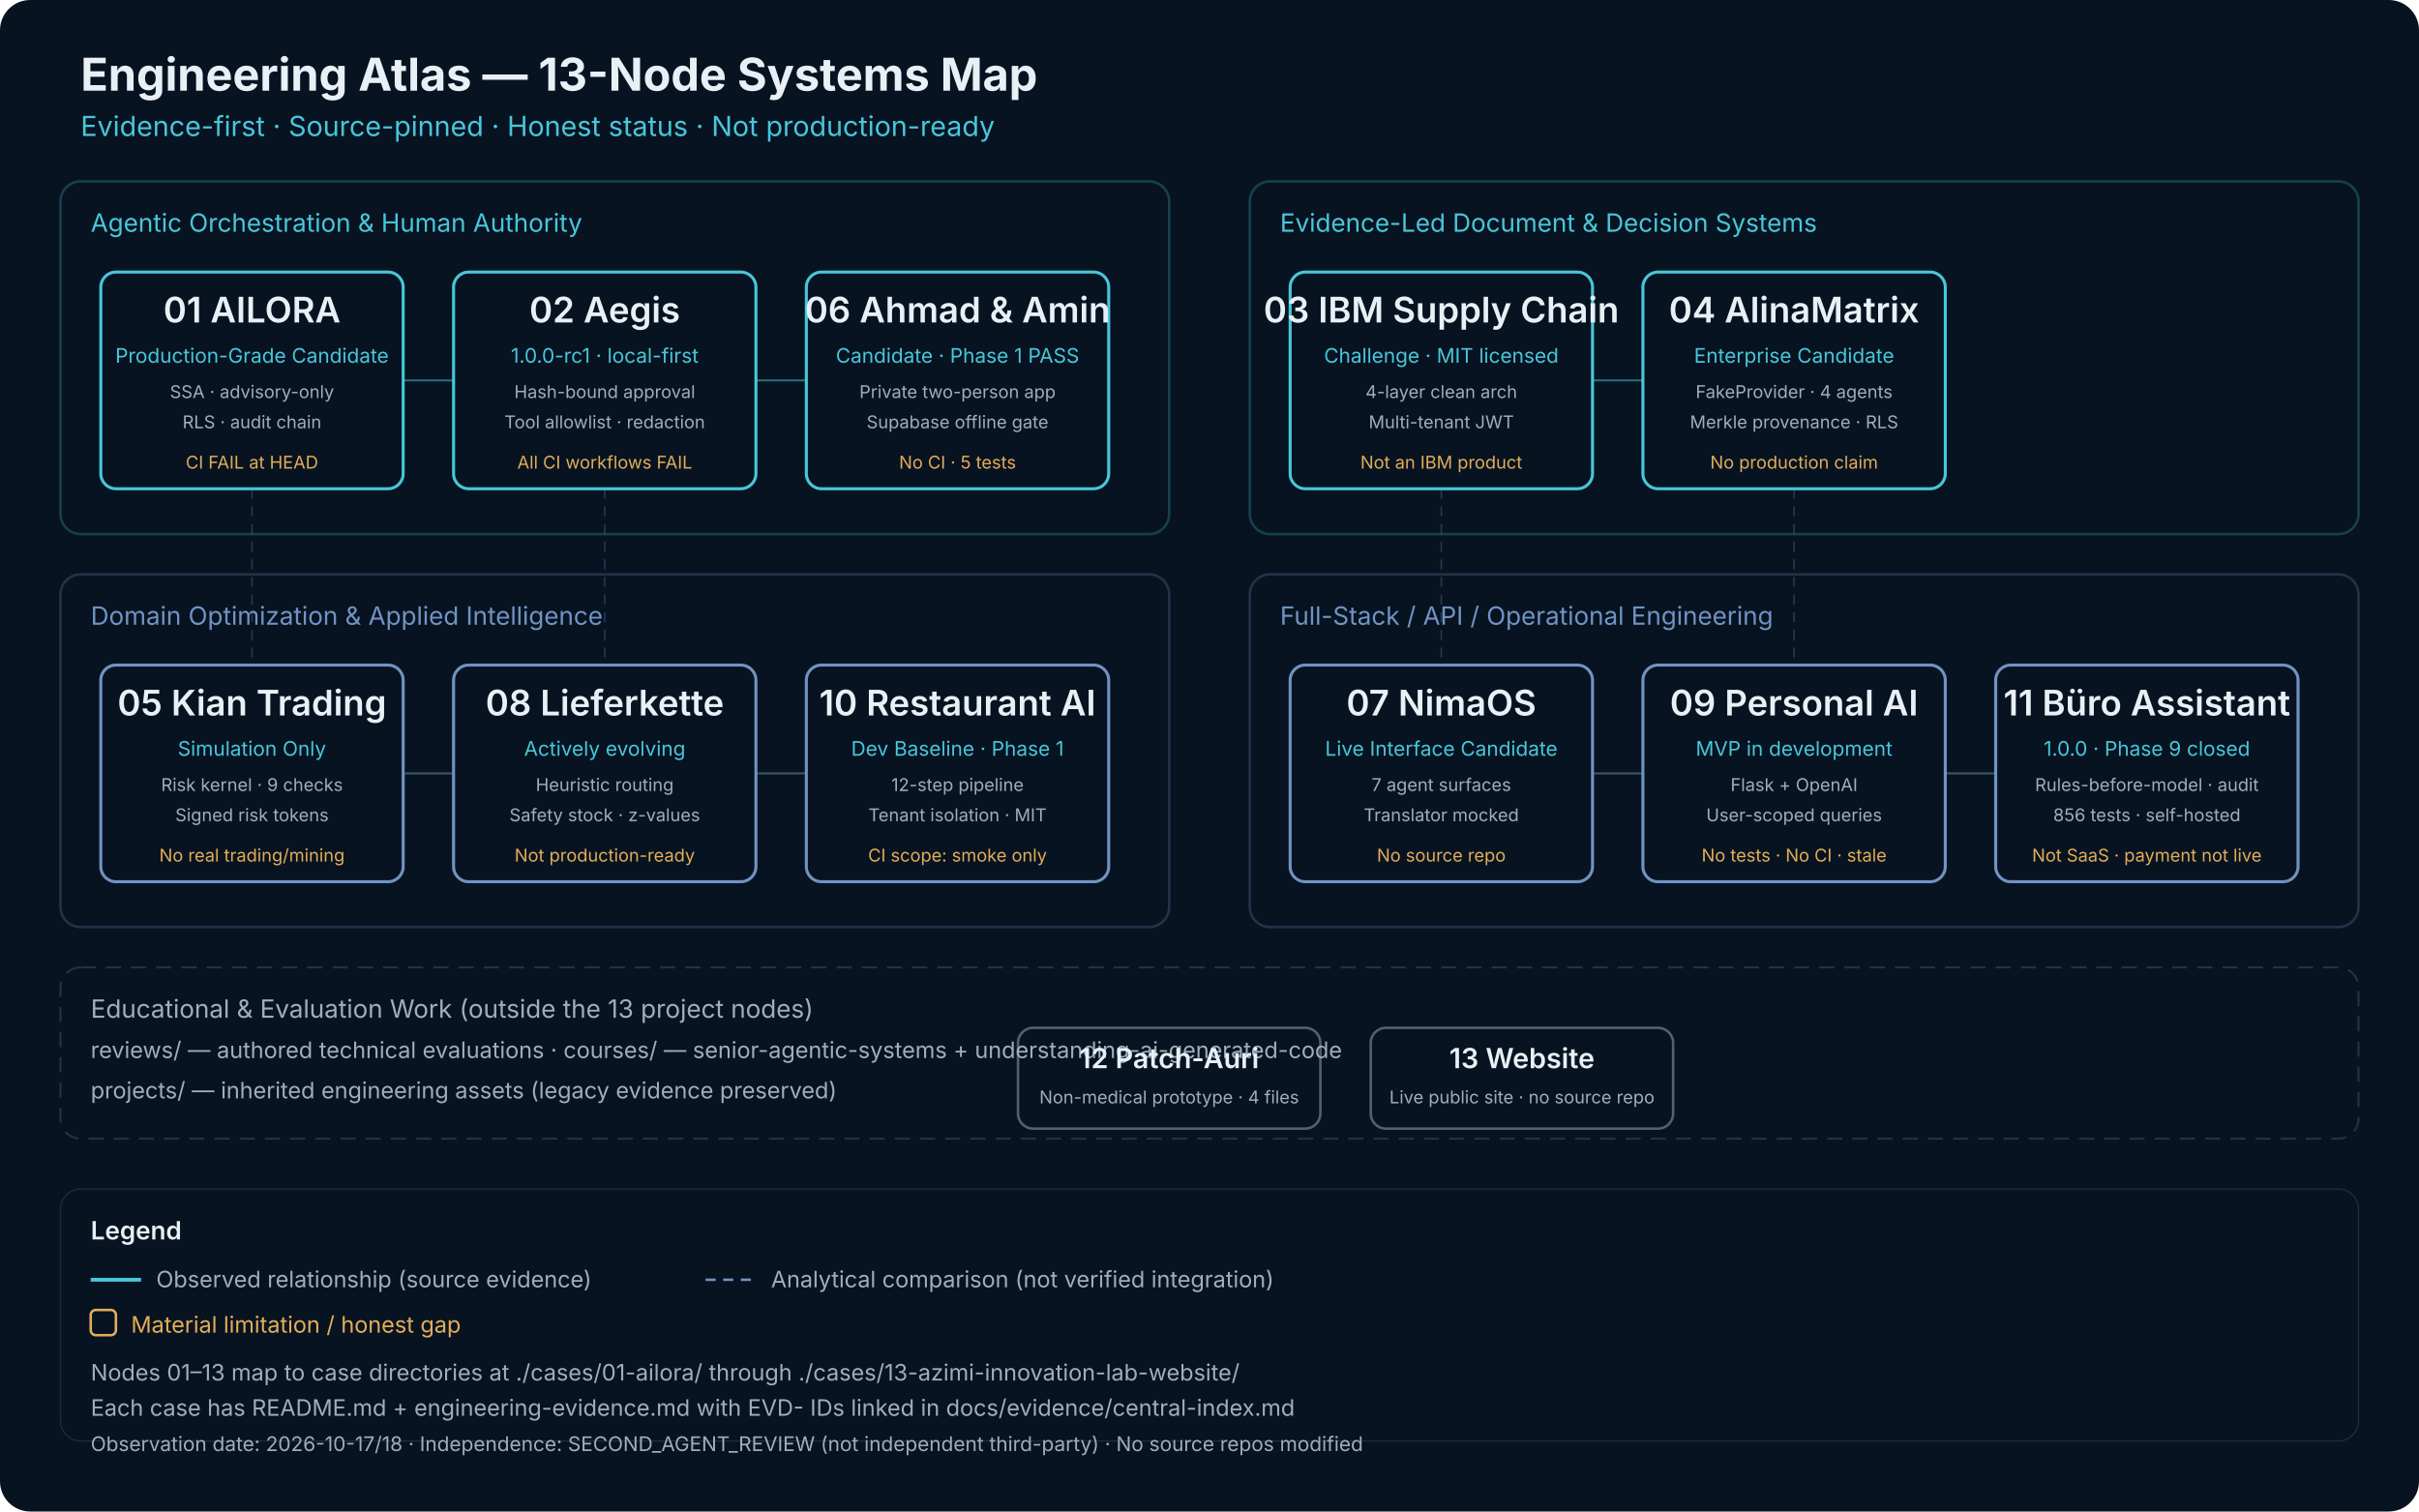
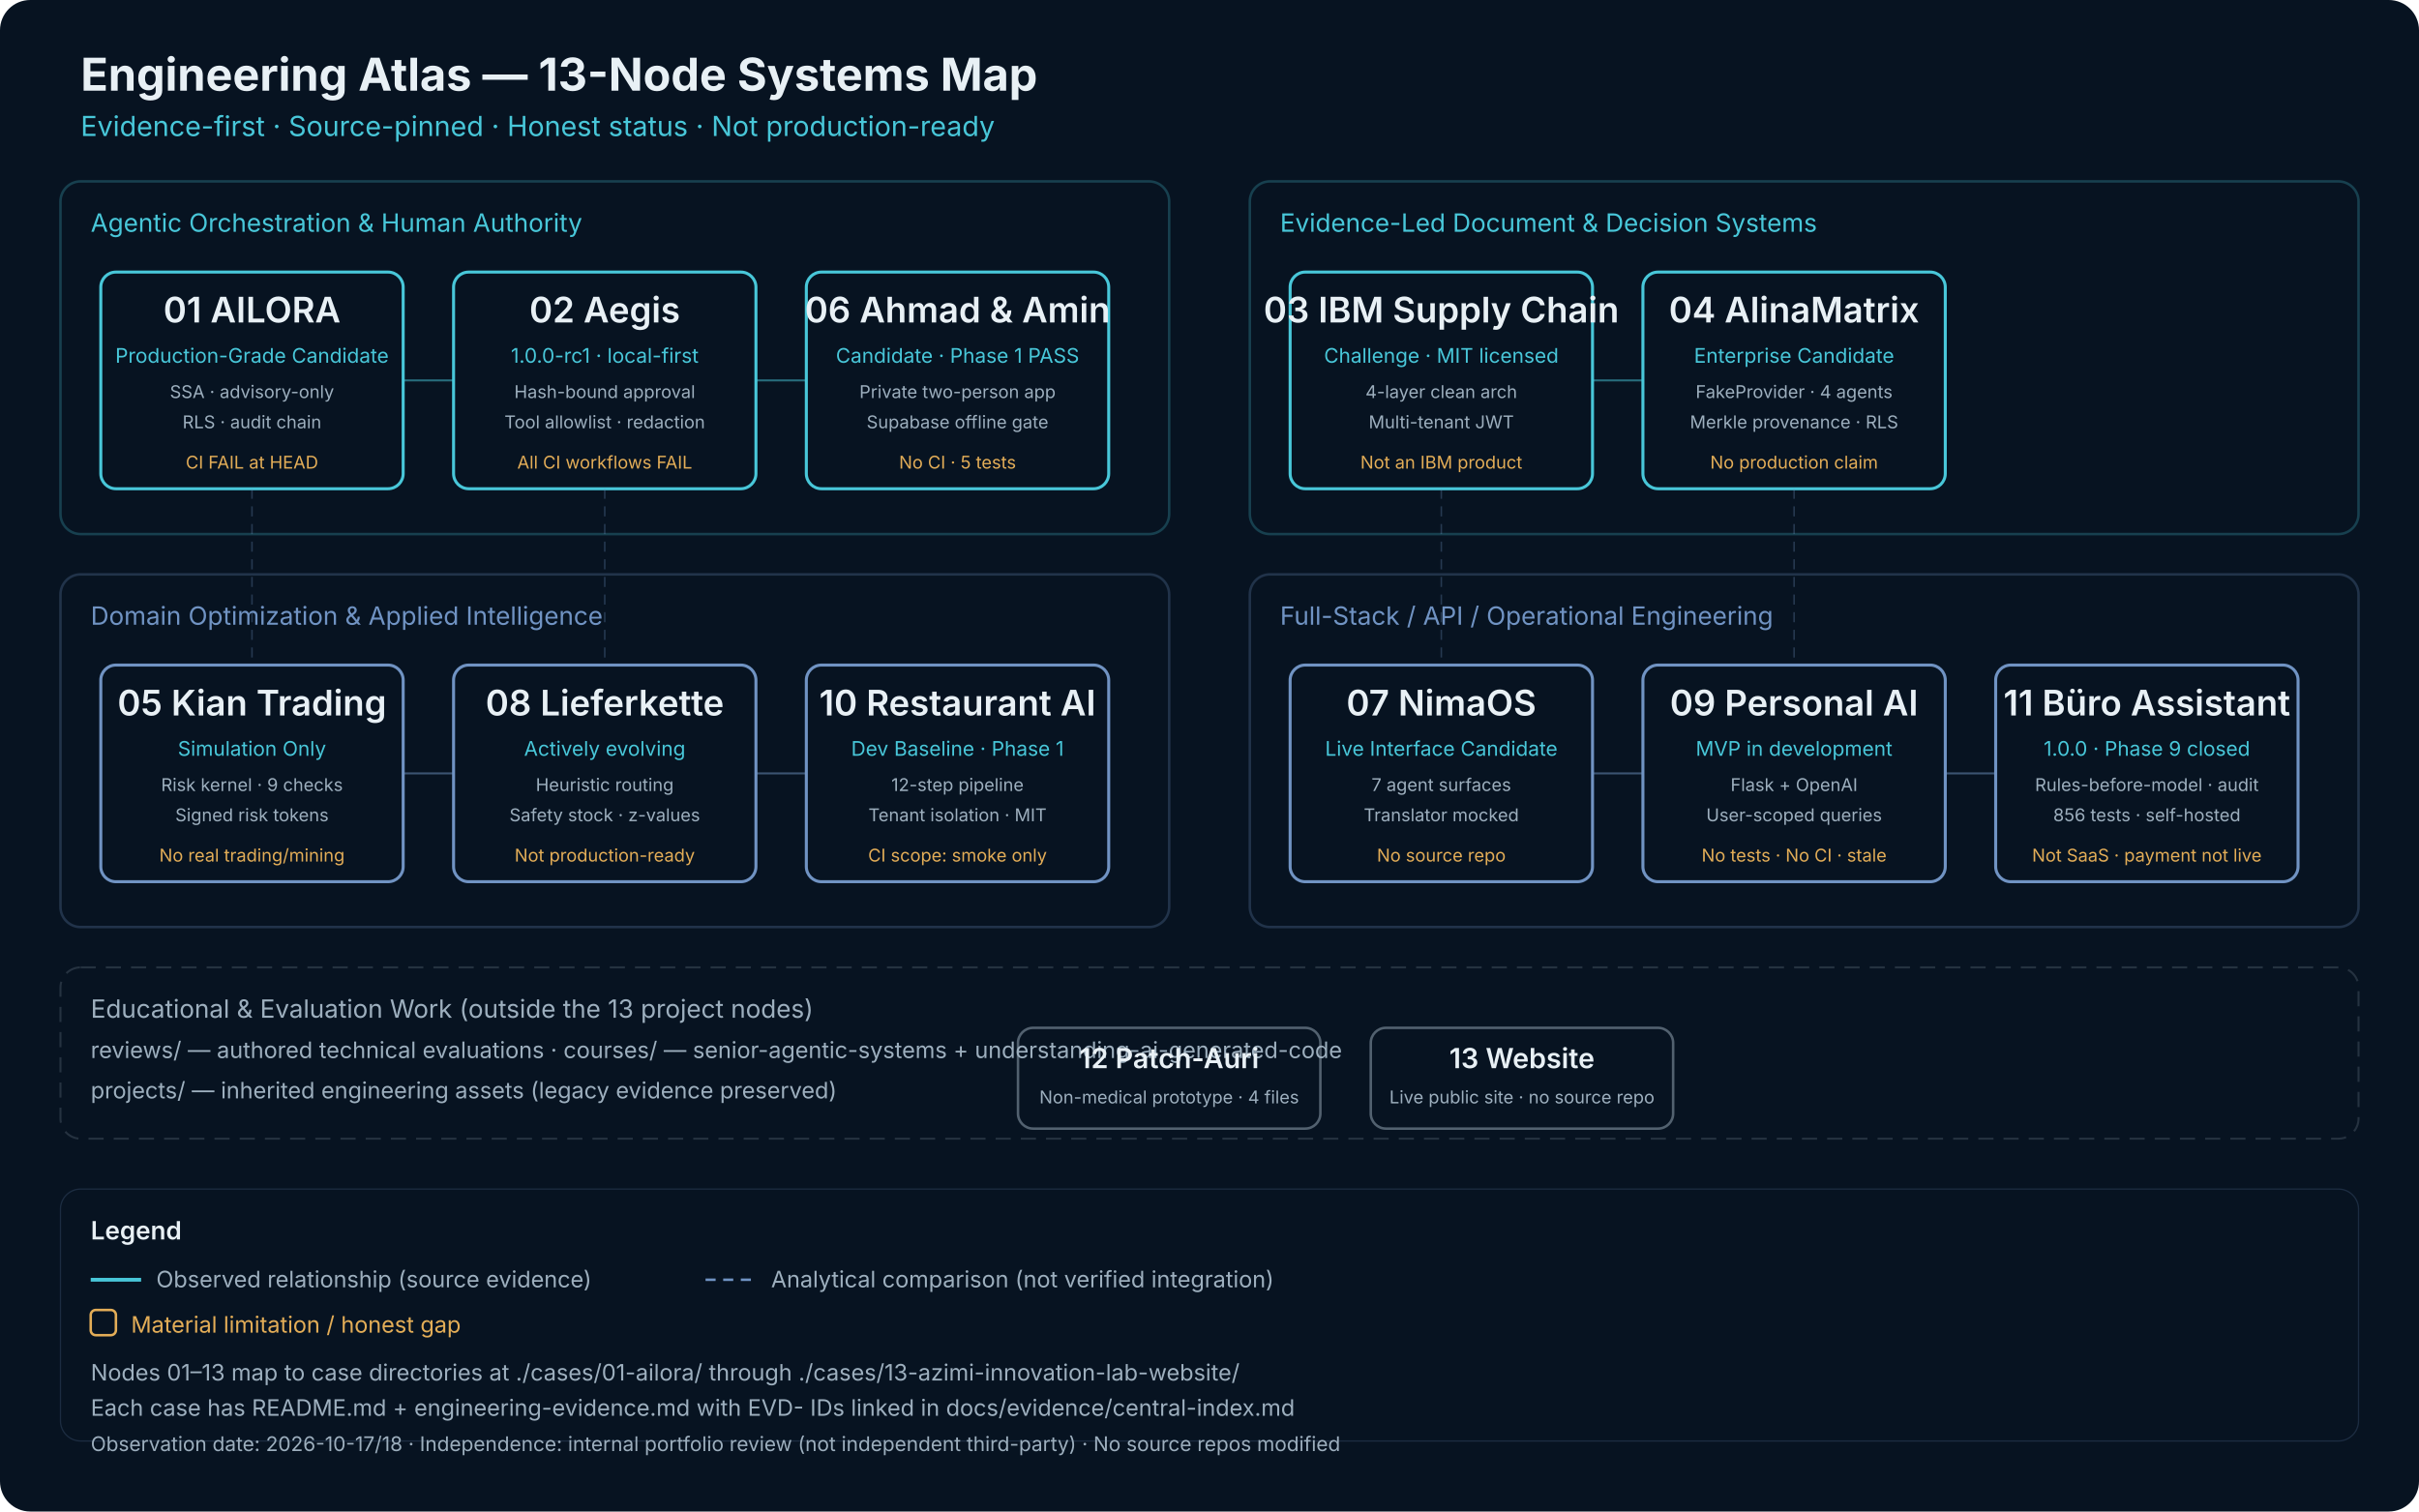
<svg xmlns="http://www.w3.org/2000/svg" viewBox="0 0 960 600" width="960" height="600" role="img" aria-labelledby="atlas-title atlas-desc">
  <style>
    @media (prefers-reduced-motion: reduce) { * { animation: none !important; } }
  </style>
  <rect width="960" height="600" fill="#071321" rx="12" />
  <text x="32" y="36" font-family="-apple-system, system-ui, sans-serif" font-size="18" font-weight="700" fill="#E8F0F5" text-rendering="geometricPrecision">Engineering Atlas — 13-Node Systems Map</text>
  <text x="32" y="54" font-family="-apple-system, system-ui, sans-serif" font-size="11" fill="#48C7D9" text-rendering="geometricPrecision">Evidence-first · Source-pinned · Honest status · Not production-ready</text>
  <rect x="24" y="72" width="440" height="140" fill="none" stroke="#48C7D9" stroke-width="1" opacity="0.25" rx="8" />
  <text x="36" y="92" font-family="-apple-system, system-ui, sans-serif" font-size="10" fill="#48C7D9" text-rendering="geometricPrecision">Agentic Orchestration &amp; Human Authority</text>
  <rect x="496" y="72" width="440" height="140" fill="none" stroke="#48C7D9" stroke-width="1" opacity="0.25" rx="8" />
  <text x="508" y="92" font-family="-apple-system, system-ui, sans-serif" font-size="10" fill="#48C7D9" text-rendering="geometricPrecision">Evidence-Led Document &amp; Decision Systems</text>
  <rect x="24" y="228" width="440" height="140" fill="none" stroke="#7093C3" stroke-width="1" opacity="0.25" rx="8" />
  <text x="36" y="248" font-family="-apple-system, system-ui, sans-serif" font-size="10" fill="#7093C3" text-rendering="geometricPrecision">Domain Optimization &amp; Applied Intelligence</text>
  <rect x="496" y="228" width="440" height="140" fill="none" stroke="#7093C3" stroke-width="1" opacity="0.25" rx="8" />
  <text x="508" y="248" font-family="-apple-system, system-ui, sans-serif" font-size="10" fill="#7093C3" text-rendering="geometricPrecision">Full-Stack / API / Operational Engineering</text>
  <rect x="24" y="384" width="912" height="68" fill="none" stroke="#9DAFBE" stroke-width="0.8" opacity="0.2" stroke-dasharray="6 4" rx="8" />
  <text x="36" y="404" font-family="-apple-system, system-ui, sans-serif" font-size="10" fill="#9DAFBE" text-rendering="geometricPrecision">Educational &amp; Evaluation Work (outside the 13 project nodes)</text>
  <text x="36" y="420" font-family="-apple-system, system-ui, sans-serif" font-size="9" fill="#9DAFBE" text-rendering="geometricPrecision">reviews/ — authored technical evaluations · courses/ — senior-agentic-systems + understanding-ai-generated-code</text>
  <text x="36" y="436" font-family="-apple-system, system-ui, sans-serif" font-size="9" fill="#9DAFBE" text-rendering="geometricPrecision">projects/ — inherited engineering assets (legacy evidence preserved)</text>
  <rect x="40" y="108" width="120" height="86" fill="none" stroke="#48C7D9" stroke-width="1.2" rx="6" />
  <text x="100" y="128" font-family="-apple-system, system-ui, sans-serif" font-size="14" font-weight="600" fill="#E8F0F5" text-anchor="middle" text-rendering="geometricPrecision">01 AILORA</text>
  <text x="100" y="144" font-family="-apple-system, system-ui, sans-serif" font-size="8" fill="#48C7D9" text-anchor="middle" text-rendering="geometricPrecision">Production-Grade Candidate</text>
  <text x="100" y="158" font-family="-apple-system, system-ui, sans-serif" font-size="7" fill="#9DAFBE" text-anchor="middle" text-rendering="geometricPrecision">SSA · advisory-only</text>
  <text x="100" y="170" font-family="-apple-system, system-ui, sans-serif" font-size="7" fill="#9DAFBE" text-anchor="middle" text-rendering="geometricPrecision">RLS · audit chain</text>
  <text x="100" y="186" font-family="-apple-system, system-ui, sans-serif" font-size="7" fill="#E3AD57" text-anchor="middle" text-rendering="geometricPrecision">CI FAIL at HEAD</text>
  <rect x="180" y="108" width="120" height="86" fill="none" stroke="#48C7D9" stroke-width="1.2" rx="6" />
  <text x="240" y="128" font-family="-apple-system, system-ui, sans-serif" font-size="14" font-weight="600" fill="#E8F0F5" text-anchor="middle" text-rendering="geometricPrecision">02 Aegis</text>
  <text x="240" y="144" font-family="-apple-system, system-ui, sans-serif" font-size="8" fill="#48C7D9" text-anchor="middle" text-rendering="geometricPrecision">1.0.0-rc1 · local-first</text>
  <text x="240" y="158" font-family="-apple-system, system-ui, sans-serif" font-size="7" fill="#9DAFBE" text-anchor="middle" text-rendering="geometricPrecision">Hash-bound approval</text>
  <text x="240" y="170" font-family="-apple-system, system-ui, sans-serif" font-size="7" fill="#9DAFBE" text-anchor="middle" text-rendering="geometricPrecision">Tool allowlist · redaction</text>
  <text x="240" y="186" font-family="-apple-system, system-ui, sans-serif" font-size="7" fill="#E3AD57" text-anchor="middle" text-rendering="geometricPrecision">All CI workflows FAIL</text>
  <rect x="320" y="108" width="120" height="86" fill="none" stroke="#48C7D9" stroke-width="1.2" rx="6" />
  <text x="380" y="128" font-family="-apple-system, system-ui, sans-serif" font-size="14" font-weight="600" fill="#E8F0F5" text-anchor="middle" text-rendering="geometricPrecision">06 Ahmad &amp; Amin</text>
  <text x="380" y="144" font-family="-apple-system, system-ui, sans-serif" font-size="8" fill="#48C7D9" text-anchor="middle" text-rendering="geometricPrecision">Candidate · Phase 1 PASS</text>
  <text x="380" y="158" font-family="-apple-system, system-ui, sans-serif" font-size="7" fill="#9DAFBE" text-anchor="middle" text-rendering="geometricPrecision">Private two-person app</text>
  <text x="380" y="170" font-family="-apple-system, system-ui, sans-serif" font-size="7" fill="#9DAFBE" text-anchor="middle" text-rendering="geometricPrecision">Supabase offline gate</text>
  <text x="380" y="186" font-family="-apple-system, system-ui, sans-serif" font-size="7" fill="#E3AD57" text-anchor="middle" text-rendering="geometricPrecision">No CI · 5 tests</text>
  <rect x="512" y="108" width="120" height="86" fill="none" stroke="#48C7D9" stroke-width="1.2" rx="6" />
  <text x="572" y="128" font-family="-apple-system, system-ui, sans-serif" font-size="14" font-weight="600" fill="#E8F0F5" text-anchor="middle" text-rendering="geometricPrecision">03 IBM Supply Chain</text>
  <text x="572" y="144" font-family="-apple-system, system-ui, sans-serif" font-size="8" fill="#48C7D9" text-anchor="middle" text-rendering="geometricPrecision">Challenge · MIT licensed</text>
  <text x="572" y="158" font-family="-apple-system, system-ui, sans-serif" font-size="7" fill="#9DAFBE" text-anchor="middle" text-rendering="geometricPrecision">4-layer clean arch</text>
  <text x="572" y="170" font-family="-apple-system, system-ui, sans-serif" font-size="7" fill="#9DAFBE" text-anchor="middle" text-rendering="geometricPrecision">Multi-tenant JWT</text>
  <text x="572" y="186" font-family="-apple-system, system-ui, sans-serif" font-size="7" fill="#E3AD57" text-anchor="middle" text-rendering="geometricPrecision">Not an IBM product</text>
  <rect x="652" y="108" width="120" height="86" fill="none" stroke="#48C7D9" stroke-width="1.2" rx="6" />
  <text x="712" y="128" font-family="-apple-system, system-ui, sans-serif" font-size="14" font-weight="600" fill="#E8F0F5" text-anchor="middle" text-rendering="geometricPrecision">04 AlinaMatrix</text>
  <text x="712" y="144" font-family="-apple-system, system-ui, sans-serif" font-size="8" fill="#48C7D9" text-anchor="middle" text-rendering="geometricPrecision">Enterprise Candidate</text>
  <text x="712" y="158" font-family="-apple-system, system-ui, sans-serif" font-size="7" fill="#9DAFBE" text-anchor="middle" text-rendering="geometricPrecision">FakeProvider · 4 agents</text>
  <text x="712" y="170" font-family="-apple-system, system-ui, sans-serif" font-size="7" fill="#9DAFBE" text-anchor="middle" text-rendering="geometricPrecision">Merkle provenance · RLS</text>
  <text x="712" y="186" font-family="-apple-system, system-ui, sans-serif" font-size="7" fill="#E3AD57" text-anchor="middle" text-rendering="geometricPrecision">No production claim</text>
  <rect x="40" y="264" width="120" height="86" fill="none" stroke="#7093C3" stroke-width="1.2" rx="6" />
  <text x="100" y="284" font-family="-apple-system, system-ui, sans-serif" font-size="14" font-weight="600" fill="#E8F0F5" text-anchor="middle" text-rendering="geometricPrecision">05 Kian Trading</text>
  <text x="100" y="300" font-family="-apple-system, system-ui, sans-serif" font-size="8" fill="#48C7D9" text-anchor="middle" text-rendering="geometricPrecision">Simulation Only</text>
  <text x="100" y="314" font-family="-apple-system, system-ui, sans-serif" font-size="7" fill="#9DAFBE" text-anchor="middle" text-rendering="geometricPrecision">Risk kernel · 9 checks</text>
  <text x="100" y="326" font-family="-apple-system, system-ui, sans-serif" font-size="7" fill="#9DAFBE" text-anchor="middle" text-rendering="geometricPrecision">Signed risk tokens</text>
  <text x="100" y="342" font-family="-apple-system, system-ui, sans-serif" font-size="7" fill="#E3AD57" text-anchor="middle" text-rendering="geometricPrecision">No real trading/mining</text>
  <rect x="180" y="264" width="120" height="86" fill="none" stroke="#7093C3" stroke-width="1.2" rx="6" />
  <text x="240" y="284" font-family="-apple-system, system-ui, sans-serif" font-size="14" font-weight="600" fill="#E8F0F5" text-anchor="middle" text-rendering="geometricPrecision">08 Lieferkette</text>
  <text x="240" y="300" font-family="-apple-system, system-ui, sans-serif" font-size="8" fill="#48C7D9" text-anchor="middle" text-rendering="geometricPrecision">Actively evolving</text>
  <text x="240" y="314" font-family="-apple-system, system-ui, sans-serif" font-size="7" fill="#9DAFBE" text-anchor="middle" text-rendering="geometricPrecision">Heuristic routing</text>
  <text x="240" y="326" font-family="-apple-system, system-ui, sans-serif" font-size="7" fill="#9DAFBE" text-anchor="middle" text-rendering="geometricPrecision">Safety stock · z-values</text>
  <text x="240" y="342" font-family="-apple-system, system-ui, sans-serif" font-size="7" fill="#E3AD57" text-anchor="middle" text-rendering="geometricPrecision">Not production-ready</text>
  <rect x="320" y="264" width="120" height="86" fill="none" stroke="#7093C3" stroke-width="1.2" rx="6" />
  <text x="380" y="284" font-family="-apple-system, system-ui, sans-serif" font-size="14" font-weight="600" fill="#E8F0F5" text-anchor="middle" text-rendering="geometricPrecision">10 Restaurant AI</text>
  <text x="380" y="300" font-family="-apple-system, system-ui, sans-serif" font-size="8" fill="#48C7D9" text-anchor="middle" text-rendering="geometricPrecision">Dev Baseline · Phase 1</text>
  <text x="380" y="314" font-family="-apple-system, system-ui, sans-serif" font-size="7" fill="#9DAFBE" text-anchor="middle" text-rendering="geometricPrecision">12-step pipeline</text>
  <text x="380" y="326" font-family="-apple-system, system-ui, sans-serif" font-size="7" fill="#9DAFBE" text-anchor="middle" text-rendering="geometricPrecision">Tenant isolation · MIT</text>
  <text x="380" y="342" font-family="-apple-system, system-ui, sans-serif" font-size="7" fill="#E3AD57" text-anchor="middle" text-rendering="geometricPrecision">CI scope: smoke only</text>
  <rect x="512" y="264" width="120" height="86" fill="none" stroke="#7093C3" stroke-width="1.2" rx="6" />
  <text x="572" y="284" font-family="-apple-system, system-ui, sans-serif" font-size="14" font-weight="600" fill="#E8F0F5" text-anchor="middle" text-rendering="geometricPrecision">07 NimaOS</text>
  <text x="572" y="300" font-family="-apple-system, system-ui, sans-serif" font-size="8" fill="#48C7D9" text-anchor="middle" text-rendering="geometricPrecision">Live Interface Candidate</text>
  <text x="572" y="314" font-family="-apple-system, system-ui, sans-serif" font-size="7" fill="#9DAFBE" text-anchor="middle" text-rendering="geometricPrecision">7 agent surfaces</text>
  <text x="572" y="326" font-family="-apple-system, system-ui, sans-serif" font-size="7" fill="#9DAFBE" text-anchor="middle" text-rendering="geometricPrecision">Translator mocked</text>
  <text x="572" y="342" font-family="-apple-system, system-ui, sans-serif" font-size="7" fill="#E3AD57" text-anchor="middle" text-rendering="geometricPrecision">No source repo</text>
  <rect x="652" y="264" width="120" height="86" fill="none" stroke="#7093C3" stroke-width="1.2" rx="6" />
  <text x="712" y="284" font-family="-apple-system, system-ui, sans-serif" font-size="14" font-weight="600" fill="#E8F0F5" text-anchor="middle" text-rendering="geometricPrecision">09 Personal AI</text>
  <text x="712" y="300" font-family="-apple-system, system-ui, sans-serif" font-size="8" fill="#48C7D9" text-anchor="middle" text-rendering="geometricPrecision">MVP in development</text>
  <text x="712" y="314" font-family="-apple-system, system-ui, sans-serif" font-size="7" fill="#9DAFBE" text-anchor="middle" text-rendering="geometricPrecision">Flask + OpenAI</text>
  <text x="712" y="326" font-family="-apple-system, system-ui, sans-serif" font-size="7" fill="#9DAFBE" text-anchor="middle" text-rendering="geometricPrecision">User-scoped queries</text>
  <text x="712" y="342" font-family="-apple-system, system-ui, sans-serif" font-size="7" fill="#E3AD57" text-anchor="middle" text-rendering="geometricPrecision">No tests · No CI · stale</text>
  <rect x="792" y="264" width="120" height="86" fill="none" stroke="#7093C3" stroke-width="1.2" rx="6" />
  <text x="852" y="284" font-family="-apple-system, system-ui, sans-serif" font-size="14" font-weight="600" fill="#E8F0F5" text-anchor="middle" text-rendering="geometricPrecision">11 Büro Assistant</text>
  <text x="852" y="300" font-family="-apple-system, system-ui, sans-serif" font-size="8" fill="#48C7D9" text-anchor="middle" text-rendering="geometricPrecision">1.0.0 · Phase 9 closed</text>
  <text x="852" y="314" font-family="-apple-system, system-ui, sans-serif" font-size="7" fill="#9DAFBE" text-anchor="middle" text-rendering="geometricPrecision">Rules-before-model · audit</text>
  <text x="852" y="326" font-family="-apple-system, system-ui, sans-serif" font-size="7" fill="#9DAFBE" text-anchor="middle" text-rendering="geometricPrecision">856 tests · self-hosted</text>
  <text x="852" y="342" font-family="-apple-system, system-ui, sans-serif" font-size="7" fill="#E3AD57" text-anchor="middle" text-rendering="geometricPrecision">Not SaaS · payment not live</text>
  <rect x="404" y="408" width="120" height="40" fill="none" stroke="#9DAFBE" stroke-width="1" opacity="0.5" rx="6" />
  <text x="464" y="424" font-family="-apple-system, system-ui, sans-serif" font-size="11" font-weight="600" fill="#E8F0F5" text-anchor="middle" text-rendering="geometricPrecision">12 Patch-Auri</text>
  <text x="464" y="438" font-family="-apple-system, system-ui, sans-serif" font-size="7" fill="#9DAFBE" text-anchor="middle" text-rendering="geometricPrecision">Non-medical prototype · 4 files</text>
  <rect x="544" y="408" width="120" height="40" fill="none" stroke="#9DAFBE" stroke-width="1" opacity="0.5" rx="6" />
  <text x="604" y="424" font-family="-apple-system, system-ui, sans-serif" font-size="11" font-weight="600" fill="#E8F0F5" text-anchor="middle" text-rendering="geometricPrecision">13 Website</text>
  <text x="604" y="438" font-family="-apple-system, system-ui, sans-serif" font-size="7" fill="#9DAFBE" text-anchor="middle" text-rendering="geometricPrecision">Live public site · no source repo</text>
  <line x1="160" y1="151" x2="180" y2="151" stroke="#48C7D9" stroke-width="0.8" opacity="0.5" />
  <line x1="300" y1="151" x2="320" y2="151" stroke="#48C7D9" stroke-width="0.8" opacity="0.5" />
  <line x1="632" y1="151" x2="652" y2="151" stroke="#48C7D9" stroke-width="0.8" opacity="0.5" />
  <line x1="160" y1="307" x2="180" y2="307" stroke="#7093C3" stroke-width="0.8" opacity="0.5" />
  <line x1="300" y1="307" x2="320" y2="307" stroke="#7093C3" stroke-width="0.8" opacity="0.5" />
  <line x1="632" y1="307" x2="652" y2="307" stroke="#7093C3" stroke-width="0.8" opacity="0.5" />
  <line x1="772" y1="307" x2="792" y2="307" stroke="#7093C3" stroke-width="0.8" opacity="0.5" />
  <line x1="100" y1="194" x2="100" y2="264" stroke="#7093C3" stroke-width="0.6" opacity="0.3" stroke-dasharray="4 3" />
  <line x1="240" y1="194" x2="240" y2="264" stroke="#7093C3" stroke-width="0.6" opacity="0.3" stroke-dasharray="4 3" />
  <line x1="572" y1="194" x2="572" y2="264" stroke="#7093C3" stroke-width="0.6" opacity="0.3" stroke-dasharray="4 3" />
  <line x1="712" y1="194" x2="712" y2="264" stroke="#7093C3" stroke-width="0.6" opacity="0.3" stroke-dasharray="4 3" />
  <rect x="24" y="472" width="912" height="100" fill="none" stroke="#7093C3" stroke-width="0.5" opacity="0.2" rx="8" />
  <text x="36" y="492" font-family="-apple-system, system-ui, sans-serif" font-size="10" font-weight="600" fill="#E8F0F5" text-rendering="geometricPrecision">Legend</text>
  <line x1="36" y1="508" x2="56" y2="508" stroke="#48C7D9" stroke-width="1.5" />
  <text x="62" y="511" font-family="-apple-system, system-ui, sans-serif" font-size="9" fill="#9DAFBE" text-rendering="geometricPrecision">Observed relationship (source evidence)</text>
  <line x1="280" y1="508" x2="300" y2="508" stroke="#7093C3" stroke-width="1" stroke-dasharray="4 3" />
  <text x="306" y="511" font-family="-apple-system, system-ui, sans-serif" font-size="9" fill="#9DAFBE" text-rendering="geometricPrecision">Analytical comparison (not verified integration)</text>
  <rect x="36" y="520" width="10" height="10" fill="none" stroke="#E3AD57" stroke-width="1" rx="2" />
  <text x="52" y="529" font-family="-apple-system, system-ui, sans-serif" font-size="9" fill="#E3AD57" text-rendering="geometricPrecision">Material limitation / honest gap</text>
  <text x="36" y="548" font-family="-apple-system, system-ui, sans-serif" font-size="9" fill="#9DAFBE" text-rendering="geometricPrecision">Nodes 01–13 map to case directories at ./cases/01-ailora/ through ./cases/13-azimi-innovation-lab-website/</text>
  <text x="36" y="562" font-family="-apple-system, system-ui, sans-serif" font-size="9" fill="#9DAFBE" text-rendering="geometricPrecision">Each case has README.md + engineering-evidence.md with EVD- IDs linked in docs/evidence/central-index.md</text>
-   <text x="36" y="576" font-family="-apple-system, system-ui, sans-serif" font-size="8" fill="#9DAFBE" text-rendering="geometricPrecision">Observation date: 2026-10-17/18 · Independence: SECOND_AGENT_REVIEW (not independent third-party) · No source repos modified</text>
+   <text x="36" y="576" font-family="-apple-system, system-ui, sans-serif" font-size="8" fill="#9DAFBE" text-rendering="geometricPrecision">Observation date: 2026-10-17/18 · Independence: internal portfolio review (not independent third-party) · No source repos modified</text>
</svg>
